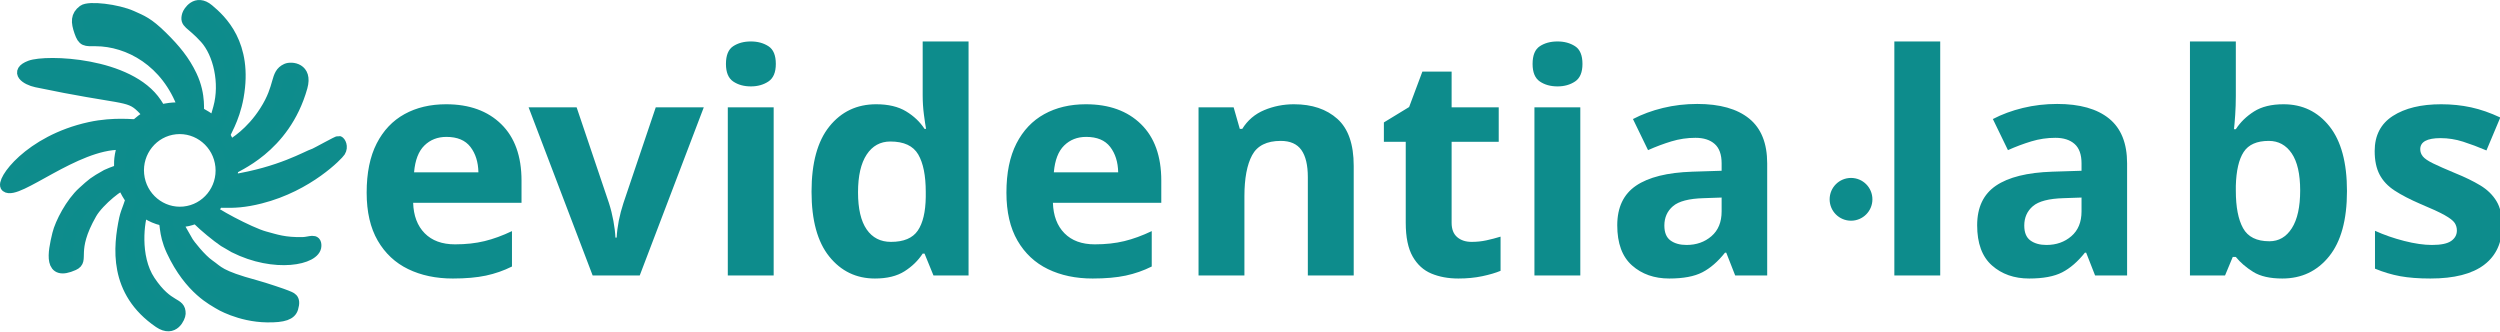
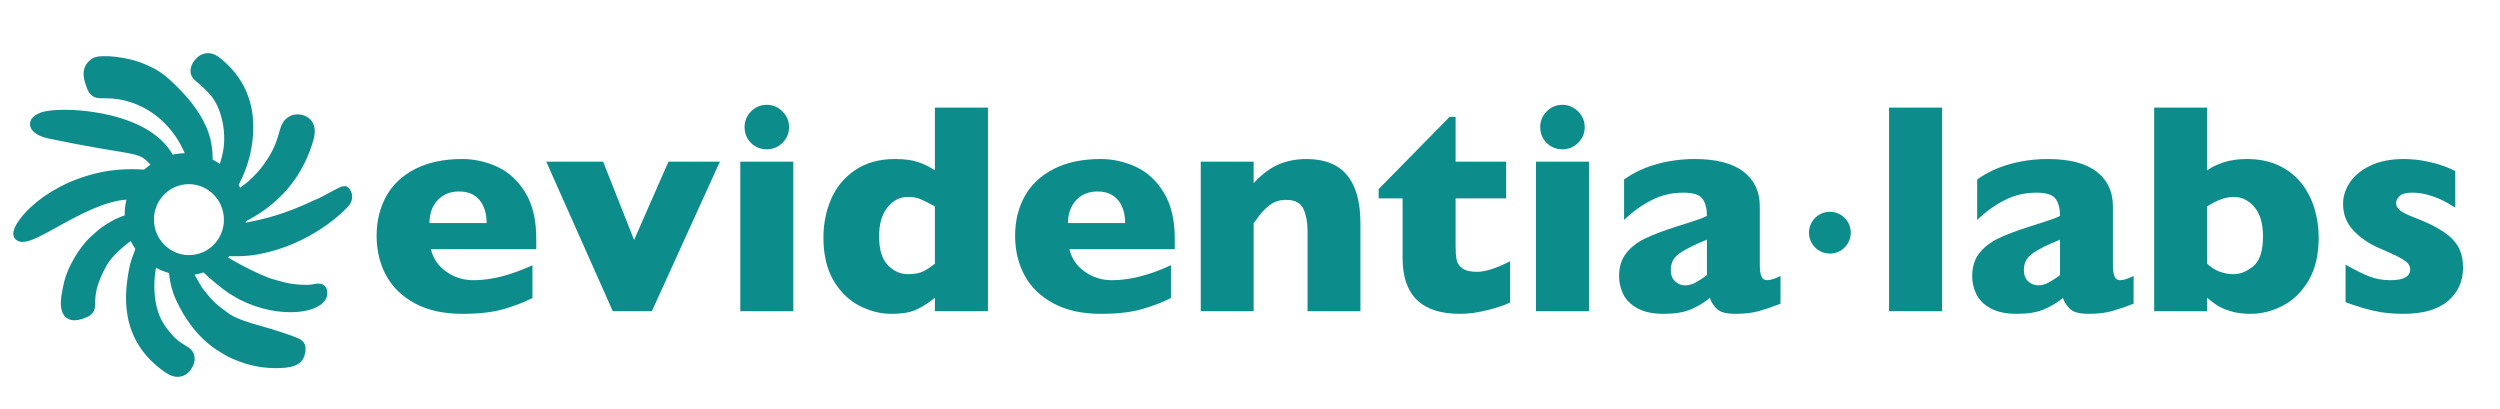
- <svg xmlns="http://www.w3.org/2000/svg" width="100%" height="100%" viewBox="0 0 2427 322" version="1.1" xml:space="preserve" style="fill-rule:evenodd;clip-rule:evenodd;stroke-linejoin:round;stroke-miterlimit:2;">
-   <g transform="matrix(1,0,0,1,-8.000708,-0.000729)">
-     <g transform="matrix(1,0,0,1,-11.19215,-653.8026)">
-       <g transform="matrix(0.319876,0,0,0.319876,23.63207,658.5314)">
-         <path d="M336.558,504.795C340.089,503.94 348.731,502.689 348.766,500.563C348.992,487.117 345.645,468.973 356.987,430.678C357.038,430.508 357.099,430.606 357.827,428.626C359.744,423.408 357.079,423.59 351.496,423.533C214.989,422.148 38.343,578.886 4.731,552.266C-13.349,537.948 74.083,411.981 258.539,371.725C334.535,355.139 395.938,365.27 398.851,362.885C416.072,348.782 415.65,348.443 434.119,336.013C438.054,333.364 416.336,312.304 414.488,310.512C375.137,272.352 356.438,288.491 96.638,234.008C65.018,227.377 29.794,203.167 77.322,185.038C125.999,166.471 378.979,174.389 460.915,298.239C461.886,299.707 469.775,311.631 471.873,317.317C473.188,320.878 500.827,309.478 536.468,312.856C540.65,313.252 543.498,314.775 542.015,310.659C491.789,171.17 375.713,109.508 276.5,109.232C244.638,109.144 238.051,111.622 227.626,81.457C217.369,51.781 216.565,32.906 238.464,16.443C255.738,3.457 342.412,13.924 386.427,33.708C416.563,47.254 435.199,53.619 477.68,95.316C517.808,134.703 546.403,169.684 567.646,214.434C597.631,277.602 585.53,325.78 590.676,327.11C597.814,328.956 625.759,346.151 633.661,354.308C636.149,356.877 637.937,354.218 649.444,312.485C670.308,236.811 649.304,146.867 608.378,101.596C564.226,52.756 546.408,57.905 554.996,29.663C557.219,22.354 580.809,-18.533 619.306,13.756C656.604,45.04 738.158,118.703 709.364,279.477C696.597,350.767 666.426,391.374 668.944,396.241C683.928,425.202 683.409,427.498 685.675,425.976C696.974,418.382 746.688,389.795 789.683,322.63C838.989,245.605 820.016,210.146 855.365,194.163C870.331,187.397 919.338,191.611 903.128,249.376C849.889,439.1 694.176,491.633 693.295,498.472C693.007,500.711 690.51,520.109 689.039,526.375C688.216,529.878 686.074,531.917 689.493,531.38C837.396,508.141 917.578,458.82 939.271,452.022C945.841,449.964 1011.025,412.97 1014.353,413.946C1018.791,415.248 1027.718,430.294 1018.364,445.421C1013.129,453.887 922.988,549.871 776.591,586.878C727.912,599.183 696.623,600.481 661.5,599.546L652.436,599.241C642.684,605.164 645.244,608.087 628.826,620.844C622.882,625.462 743.427,691.003 789.524,703.421C824.175,712.755 848.651,722.073 904.48,721.045C927.181,720.626 945.878,707.909 945.267,731.478C944.181,773.409 819.945,798.422 696.623,736.238C685.181,729.217 669.98,720.904 665.745,718.233C643.323,703.05 606.104,672.472 586.322,652.686C576.548,642.911 574.238,656.102 530.516,658.74C520.766,659.329 528.27,663.98 530.993,673.28C531.715,675.747 531.923,675.603 556.807,719.308C560.793,726.309 595.549,771.12 621.242,788.823C648.844,807.84 650.569,821.404 761.531,851.392C790.713,859.278 848.391,878.978 854.415,881.713C869.146,888.401 884.28,889.073 875.034,920.37C869.25,939.952 847.943,948.134 796.5,947.358C712.469,946.09 650.122,907.862 648.414,906.645C637.035,898.54 562.557,865.531 507.221,746.63C480.105,688.366 491.614,656.637 479.416,653.825C440.131,644.771 420.928,624.338 419.547,627.535C409.188,651.521 391.974,763.707 441.373,837.573C498.195,922.538 534.216,899.762 533.257,937.49C533.03,946.42 514.378,995.39 468.673,964.199C330.677,870.024 346.218,733.397 363.998,648.65C368.923,625.175 385.388,593.138 381.707,588.365C377.317,582.673 365.159,563.838 360.138,548.637C357.046,539.276 286.705,593.666 263.782,633.666C197.732,748.923 243.444,774.522 209.605,789.765C134.005,823.818 146.711,754.47 160.998,695.664C169.051,662.519 201.122,600.511 237.629,567.625C266.869,541.286 269.103,538.326 309.567,515.626C317.012,512.008 332.484,506.184 336.558,504.795ZM544.289,628.242C612.91,621.403 663,559.447 656.075,489.975C649.151,420.503 587.817,369.653 519.196,376.493C450.574,383.333 400.484,445.289 407.409,514.761C414.334,584.233 475.668,635.082 544.289,628.242Z" style="fill:rgb(13,140,140);stroke:rgb(14,140,140);stroke-width:32.56px;" />
-       </g>
+ <svg xmlns="http://www.w3.org/2000/svg" width="100%" height="100%" viewBox="0 0 2484 406" version="1.1" xml:space="preserve" style="fill-rule:evenodd;clip-rule:evenodd;stroke-linejoin:round;stroke-miterlimit:2;">
+   <g id="Artboard1" transform="matrix(1,0,0,1,-259,-748)">
+     <rect x="259" y="748" width="2484" height="406" style="fill:none;" />
+     <g transform="matrix(0.319876,0,0,0.319876,276.6321,805.5314)">
+       <path d="M336.558,504.795C340.089,503.94 348.731,502.689 348.766,500.563C348.992,487.117 345.645,468.973 356.987,430.678C357.038,430.508 357.099,430.606 357.827,428.626C359.744,423.408 357.079,423.59 351.496,423.533C214.989,422.148 38.343,578.886 4.731,552.266C-13.349,537.948 74.083,411.981 258.539,371.725C334.535,355.139 395.938,365.27 398.851,362.885C416.072,348.782 415.65,348.443 434.119,336.013C438.054,333.364 416.336,312.304 414.488,310.512C375.137,272.352 356.438,288.491 96.638,234.008C65.018,227.377 29.794,203.167 77.322,185.038C125.999,166.471 378.979,174.389 460.915,298.239C461.886,299.707 469.775,311.631 471.873,317.317C473.188,320.878 500.827,309.478 536.468,312.856C540.65,313.252 543.498,314.775 542.015,310.659C491.789,171.17 375.713,109.508 276.5,109.232C244.638,109.144 238.051,111.622 227.626,81.457C217.369,51.781 216.565,32.906 238.464,16.443C255.738,3.457 342.412,13.924 386.427,33.708C416.563,47.254 435.199,53.619 477.68,95.316C517.808,134.703 546.403,169.684 567.646,214.434C597.631,277.602 585.53,325.78 590.676,327.11C597.814,328.956 625.759,346.151 633.661,354.308C636.149,356.877 637.937,354.218 649.444,312.485C670.308,236.811 649.304,146.867 608.378,101.596C564.226,52.756 546.408,57.905 554.996,29.663C557.219,22.354 580.809,-18.533 619.306,13.756C656.604,45.04 738.158,118.703 709.364,279.477C696.597,350.767 666.426,391.374 668.944,396.241C683.928,425.202 683.409,427.498 685.675,425.976C696.974,418.382 746.688,389.795 789.683,322.63C838.989,245.605 820.016,210.146 855.365,194.163C870.331,187.397 919.338,191.611 903.128,249.376C849.889,439.1 694.176,491.633 693.295,498.472C693.007,500.711 690.51,520.109 689.039,526.375C688.216,529.878 686.074,531.917 689.493,531.38C837.396,508.141 917.578,458.82 939.271,452.022C945.841,449.964 1011.025,412.97 1014.353,413.946C1018.791,415.248 1027.718,430.294 1018.364,445.421C1013.129,453.887 922.988,549.871 776.591,586.878C727.912,599.183 696.623,600.481 661.5,599.546L652.436,599.241C642.684,605.164 645.244,608.087 628.826,620.844C622.882,625.462 743.427,691.003 789.524,703.421C824.175,712.755 848.651,722.073 904.48,721.045C927.181,720.626 945.878,707.909 945.267,731.478C944.181,773.409 819.945,798.422 696.623,736.238C685.181,729.217 669.98,720.904 665.745,718.233C643.323,703.05 606.104,672.472 586.322,652.686C576.548,642.911 574.238,656.102 530.516,658.74C520.766,659.329 528.27,663.98 530.993,673.28C531.715,675.747 531.923,675.603 556.807,719.308C560.793,726.309 595.549,771.12 621.242,788.823C648.844,807.84 650.569,821.404 761.531,851.392C790.713,859.278 848.391,878.978 854.415,881.713C869.146,888.401 884.28,889.073 875.034,920.37C869.25,939.952 847.943,948.134 796.5,947.358C712.469,946.09 650.122,907.862 648.414,906.645C637.035,898.54 562.557,865.531 507.221,746.63C480.105,688.366 491.614,656.637 479.416,653.825C440.131,644.771 420.928,624.338 419.547,627.535C409.188,651.521 391.974,763.707 441.373,837.573C498.195,922.538 534.216,899.762 533.257,937.49C533.03,946.42 514.378,995.39 468.673,964.199C330.677,870.024 346.218,733.397 363.998,648.65C368.923,625.175 385.388,593.138 381.707,588.365C377.317,582.673 365.159,563.838 360.138,548.637C357.046,539.276 286.705,593.666 263.782,633.666C197.732,748.923 243.444,774.522 209.605,789.765C134.005,823.818 146.711,754.47 160.998,695.664C169.051,662.519 201.122,600.511 237.629,567.625C266.869,541.286 269.103,538.326 309.567,515.626C317.012,512.008 332.484,506.184 336.558,504.795ZM544.289,628.242C612.91,621.403 663,559.447 656.075,489.975C649.151,420.503 587.817,369.653 519.196,376.493C450.574,383.333 400.484,445.289 407.409,514.761C414.334,584.233 475.668,635.082 544.289,628.242Z" style="fill:rgb(13,140,140);fill-opacity:1;stroke:rgb(14,140,140);stroke-width:32.56px;" />
    </g>
-     <g transform="matrix(1,0,0,1,-11.19215,-653.8026)">
-       <g transform="matrix(1.071782,0,0,1.071782,-74.26603,465.2741)">
-         <g transform="matrix(1.115478,0,0,1.115478,-283.9013,-1426.06)">
-           <g>
-             <g transform="matrix(1,0,0,1,619.162,1659.781)">
-               <text x="0px" y="0px" style="font-family:'GillSans-Bold', 'Gill Sans', sans-serif;font-weight:700;font-size:250px;fill:rgb(13,140,140);">evidentia la</text>
-             </g>
-             <g transform="matrix(1,0,0,1,2091.452,1659.781)">
-               <text x="0px" y="0px" style="font-family:'GillSans-Bold', 'Gill Sans', sans-serif;font-weight:700;font-size:250px;fill:rgb(13,140,140);">bs</text>
-             </g>
-           </g>
-         </g>
-       </g>
+     <g transform="matrix(1.19555,0,0,1.19555,-117.5463,-927.1518)">
+       <path d="M760.642,1608.267L673.117,1608.267C674.826,1615.836 679.018,1622.021 685.691,1626.822C692.364,1631.623 699.932,1634.024 708.396,1634.024C723.207,1634.024 739.564,1629.874 757.468,1621.573L757.468,1648.795C751.039,1652.131 743.247,1655.163 734.092,1657.889C724.936,1660.615 713.279,1661.978 699.118,1661.978C683.819,1661.978 670.798,1659.13 660.056,1653.433C649.314,1647.737 641.277,1640.006 635.947,1630.24C630.617,1620.474 627.951,1609.407 627.951,1597.037C627.951,1584.83 630.617,1573.905 635.947,1564.261C641.277,1554.617 649.314,1547.049 660.056,1541.556C670.798,1536.063 683.819,1533.316 699.118,1533.316C709.21,1533.316 718.955,1535.493 728.354,1539.847C737.754,1544.201 745.485,1551.322 751.548,1561.209C757.61,1571.097 760.642,1583.853 760.642,1599.478L760.642,1608.267ZM719.382,1586.539C719.382,1578.564 717.409,1572.196 713.462,1567.435C709.515,1562.674 703.838,1560.294 696.433,1560.294C689.109,1560.294 683.188,1562.715 678.672,1567.557C674.155,1572.399 671.897,1578.726 671.897,1586.539L719.382,1586.539Z" style="fill:rgb(13,140,140);" />
    </g>
-     <g transform="matrix(1,0,0,1,-11.19215,-653.8026)">
-       <g transform="matrix(1.105101,0,0,1.105101,632.604,366.5836)">
-         <circle cx="1071" cy="435" r="17" style="fill:rgb(13,140,140);stroke:rgb(14,140,140);stroke-width:3.58px;stroke-linecap:round;stroke-miterlimit:1.5;" />
-       </g>
+     <g transform="matrix(1.19555,0,0,1.19555,-117.5463,-927.1518)">
+       <path d="M913.23,1535.513L856.711,1659.781L824.241,1659.781L768.943,1535.513L816.184,1535.513L841.941,1600.577L870.505,1535.513L913.23,1535.513Z" style="fill:rgb(13,140,140);" />
+     </g>
+     <g transform="matrix(1.19555,0,0,1.19555,-117.5463,-927.1518)">
+       <path d="M970.725,1506.827C970.725,1511.954 968.894,1516.308 965.232,1519.888C961.57,1523.469 957.216,1525.259 952.17,1525.259C948.752,1525.259 945.639,1524.446 942.832,1522.818C940.024,1521.19 937.807,1518.973 936.179,1516.165C934.551,1513.358 933.738,1510.245 933.738,1506.827C933.738,1501.781 935.528,1497.427 939.109,1493.765C942.689,1490.103 947.043,1488.272 952.17,1488.272C957.216,1488.272 961.57,1490.103 965.232,1493.765C968.894,1497.427 970.725,1501.781 970.725,1506.827ZM974.265,1659.781L930.198,1659.781L930.198,1535.513L974.265,1535.513L974.265,1659.781Z" style="fill:rgb(13,140,140);" />
+     </g>
+     <g transform="matrix(1.19555,0,0,1.19555,-117.5463,-927.1518)">
+       <path d="M1136.008,1659.781L1091.941,1659.781L1091.941,1648.551C1087.302,1652.457 1082.399,1655.671 1077.231,1658.194C1072.064,1660.717 1064.922,1661.978 1055.808,1661.978C1046.775,1661.978 1037.904,1659.74 1029.197,1655.264C1020.489,1650.788 1013.327,1643.81 1007.712,1634.329C1002.097,1624.849 999.289,1612.906 999.289,1598.502C999.289,1587.19 1001.405,1576.59 1005.637,1566.702C1009.869,1556.815 1016.501,1548.778 1025.534,1542.593C1034.568,1536.409 1045.635,1533.316 1058.738,1533.316C1066.876,1533.316 1073.467,1534.211 1078.513,1536.002C1083.559,1537.792 1088.034,1540.071 1091.941,1542.838L1091.941,1490.592L1136.008,1490.592L1136.008,1659.781ZM1091.941,1620.23L1091.941,1572.745C1086.814,1569.897 1082.806,1567.862 1079.917,1566.641C1077.028,1565.421 1073.63,1564.81 1069.724,1564.81C1062.807,1564.81 1057.049,1567.74 1052.451,1573.599C1047.853,1579.459 1045.554,1587.434 1045.554,1597.525C1045.554,1608.511 1047.975,1616.507 1052.817,1621.512C1057.659,1626.517 1063.295,1629.019 1069.724,1629.019C1075.014,1629.019 1079.286,1628.185 1082.541,1626.517C1085.796,1624.849 1088.93,1622.753 1091.941,1620.23Z" style="fill:rgb(13,140,140);" />
+     </g>
+     <g transform="matrix(1.19555,0,0,1.19555,-117.5463,-927.1518)">
+       <path d="M1291.282,1608.267L1203.757,1608.267C1205.466,1615.836 1209.657,1622.021 1216.33,1626.822C1223.004,1631.623 1230.572,1634.024 1239.035,1634.024C1253.847,1634.024 1270.204,1629.874 1288.108,1621.573L1288.108,1648.795C1281.679,1652.131 1273.887,1655.163 1264.731,1657.889C1255.576,1660.615 1243.918,1661.978 1229.758,1661.978C1214.459,1661.978 1201.438,1659.13 1190.696,1653.433C1179.953,1647.737 1171.917,1640.006 1166.587,1630.24C1161.256,1620.474 1158.591,1609.407 1158.591,1597.037C1158.591,1584.83 1161.256,1573.905 1166.587,1564.261C1171.917,1554.617 1179.953,1547.049 1190.696,1541.556C1201.438,1536.063 1214.459,1533.316 1229.758,1533.316C1239.849,1533.316 1249.595,1535.493 1258.994,1539.847C1268.393,1544.201 1276.124,1551.322 1282.187,1561.209C1288.25,1571.097 1291.282,1583.853 1291.282,1599.478L1291.282,1608.267ZM1250.022,1586.539C1250.022,1578.564 1248.048,1572.196 1244.101,1567.435C1240.154,1562.674 1234.478,1560.294 1227.073,1560.294C1219.748,1560.294 1213.828,1562.715 1209.311,1567.557C1204.795,1572.399 1202.536,1578.726 1202.536,1586.539L1250.022,1586.539Z" style="fill:rgb(13,140,140);" />
+     </g>
+     <g transform="matrix(1.19555,0,0,1.19555,-117.5463,-927.1518)">
+       <path d="M1445.578,1659.781L1401.633,1659.781L1401.633,1592.764C1401.633,1585.928 1400.514,1579.967 1398.276,1574.881C1396.038,1569.795 1391.135,1567.252 1383.567,1567.252C1379.986,1567.252 1376.832,1567.923 1374.106,1569.266C1371.38,1570.609 1368.939,1572.338 1366.782,1574.454C1364.625,1576.57 1362.815,1578.604 1361.35,1580.557C1359.885,1582.51 1358.38,1584.586 1356.833,1586.783L1356.833,1659.781L1312.888,1659.781L1312.888,1535.513L1356.833,1535.513L1356.833,1553.336C1363.751,1545.93 1370.688,1540.742 1377.646,1537.772C1384.604,1534.801 1392.356,1533.316 1400.901,1533.316C1430.686,1533.316 1445.578,1551.138 1445.578,1586.783L1445.578,1659.781Z" style="fill:rgb(13,140,140);" />
+     </g>
+     <g transform="matrix(1.19555,0,0,1.19555,-117.5463,-927.1518)">
+       <path d="M1569.968,1652.579C1565.411,1654.776 1559.124,1656.892 1551.108,1658.926C1543.092,1660.961 1535.422,1661.978 1528.098,1661.978C1496.441,1661.978 1480.613,1646.516 1480.613,1615.592L1480.613,1566.031L1460.715,1566.031L1460.715,1558.341L1519.675,1498.282L1524.68,1498.282L1524.68,1535.513L1566.672,1535.513L1566.672,1566.031L1524.68,1566.031L1524.68,1605.826C1524.68,1610.465 1524.965,1614.208 1525.534,1617.056C1526.104,1619.905 1527.711,1622.285 1530.356,1624.197C1533.001,1626.11 1537.009,1627.066 1542.38,1627.066C1549.379,1627.066 1558.575,1624.136 1569.968,1618.277L1569.968,1652.579Z" style="fill:rgb(13,140,140);" />
+     </g>
+     <g transform="matrix(1.19555,0,0,1.19555,-117.5463,-927.1518)">
+       <path d="M1631.98,1506.827C1631.98,1511.954 1630.149,1516.308 1626.487,1519.888C1622.824,1523.469 1618.471,1525.259 1613.425,1525.259C1610.007,1525.259 1606.894,1524.446 1604.087,1522.818C1601.279,1521.19 1599.061,1518.973 1597.434,1516.165C1595.806,1513.358 1594.992,1510.245 1594.992,1506.827C1594.992,1501.781 1596.783,1497.427 1600.364,1493.765C1603.944,1490.103 1608.298,1488.272 1613.425,1488.272C1618.471,1488.272 1622.824,1490.103 1626.487,1493.765C1630.149,1497.427 1631.98,1501.781 1631.98,1506.827ZM1635.52,1659.781L1591.452,1659.781L1591.452,1535.513L1635.52,1535.513L1635.52,1659.781Z" style="fill:rgb(13,140,140);" />
+     </g>
+     <g transform="matrix(1.19555,0,0,1.19555,-117.5463,-927.1518)">
+       <path d="M1794.699,1653.555C1788.27,1656.078 1782.33,1658.113 1776.877,1659.659C1771.425,1661.205 1764.874,1661.978 1757.224,1661.978C1749.981,1661.978 1744.935,1660.697 1742.087,1658.133C1739.239,1655.57 1737.204,1652.457 1735.984,1648.795C1731.264,1652.62 1726.015,1655.773 1720.237,1658.255C1714.459,1660.737 1706.89,1661.978 1697.532,1661.978C1688.498,1661.978 1681.194,1660.412 1675.62,1657.279C1670.045,1654.145 1666.139,1650.198 1663.901,1645.438C1661.663,1640.677 1660.544,1635.774 1660.544,1630.728C1660.544,1623.079 1662.477,1616.751 1666.343,1611.746C1670.208,1606.741 1675.396,1602.652 1681.907,1599.478C1688.417,1596.304 1697.043,1593.009 1707.785,1589.591C1713.889,1587.637 1718.507,1586.152 1721.64,1585.135C1724.774,1584.118 1727.113,1583.324 1728.659,1582.755C1730.206,1582.185 1731.833,1581.453 1733.542,1580.557C1733.542,1574.535 1732.322,1569.815 1729.88,1566.397C1727.439,1562.979 1722.149,1561.27 1714.011,1561.27C1704.408,1561.27 1695.497,1563.386 1687.278,1567.618C1679.058,1571.85 1671.531,1577.302 1664.695,1583.975L1664.695,1550.284C1670.147,1546.378 1676.047,1543.183 1682.395,1540.701C1688.742,1538.219 1695.375,1536.368 1702.292,1535.147C1709.21,1533.926 1716.208,1533.316 1723.288,1533.316C1741.273,1533.316 1754.803,1536.795 1763.877,1543.753C1772.951,1550.711 1777.488,1560.294 1777.488,1572.501L1777.488,1620.474C1777.488,1625.032 1777.915,1628.429 1778.769,1630.667C1779.624,1632.905 1781.19,1634.024 1783.469,1634.024C1786.236,1634.024 1789.979,1632.844 1794.699,1630.484L1794.699,1653.555ZM1733.542,1629.752L1733.542,1600.333C1723.126,1604.565 1715.517,1608.369 1710.715,1611.746C1705.914,1615.124 1703.513,1619.701 1703.513,1625.479C1703.513,1629.63 1704.713,1632.803 1707.114,1635.001C1709.515,1637.198 1712.302,1638.297 1715.476,1638.297C1718.487,1638.297 1721.478,1637.462 1724.448,1635.794C1727.418,1634.126 1730.45,1632.112 1733.542,1629.752Z" style="fill:rgb(13,140,140);" />
+     </g>
+     <g transform="matrix(1.19555,0,0,1.19555,-117.5463,-927.1518)">
+       <rect x="1884.909" y="1490.592" width="44.067" height="169.189" style="fill:rgb(13,140,140);" />
+     </g>
+     <g transform="matrix(1.19555,0,0,1.19555,-117.5463,-927.1518)">
+       <path d="M2088.157,1653.555C2081.727,1656.078 2075.787,1658.113 2070.334,1659.659C2064.882,1661.205 2058.331,1661.978 2050.681,1661.978C2043.438,1661.978 2038.393,1660.697 2035.544,1658.133C2032.696,1655.57 2030.661,1652.457 2029.441,1648.795C2024.721,1652.62 2019.472,1655.773 2013.694,1658.255C2007.916,1660.737 2000.347,1661.978 1990.989,1661.978C1981.955,1661.978 1974.651,1660.412 1969.077,1657.279C1963.502,1654.145 1959.596,1650.198 1957.358,1645.438C1955.12,1640.677 1954.001,1635.774 1954.001,1630.728C1954.001,1623.079 1955.934,1616.751 1959.8,1611.746C1963.665,1606.741 1968.853,1602.652 1975.364,1599.478C1981.874,1596.304 1990.5,1593.009 2001.242,1589.591C2007.346,1587.637 2011.964,1586.152 2015.097,1585.135C2018.231,1584.118 2020.57,1583.324 2022.116,1582.755C2023.663,1582.185 2025.29,1581.453 2026.999,1580.557C2026.999,1574.535 2025.779,1569.815 2023.337,1566.397C2020.896,1562.979 2015.606,1561.27 2007.468,1561.27C1997.865,1561.27 1988.954,1563.386 1980.735,1567.618C1972.515,1571.85 1964.988,1577.302 1958.152,1583.975L1958.152,1550.284C1963.604,1546.378 1969.504,1543.183 1975.852,1540.701C1982.199,1538.219 1988.832,1536.368 1995.749,1535.147C2002.667,1533.926 2009.665,1533.316 2016.745,1533.316C2034.73,1533.316 2048.26,1536.795 2057.334,1543.753C2066.408,1550.711 2070.945,1560.294 2070.945,1572.501L2070.945,1620.474C2070.945,1625.032 2071.372,1628.429 2072.226,1630.667C2073.081,1632.905 2074.647,1634.024 2076.926,1634.024C2079.693,1634.024 2083.436,1632.844 2088.157,1630.484L2088.157,1653.555ZM2026.999,1629.752L2026.999,1600.333C2016.583,1604.565 2008.974,1608.369 2004.172,1611.746C1999.371,1615.124 1996.97,1619.701 1996.97,1625.479C1996.97,1629.63 1998.17,1632.803 2000.571,1635.001C2002.972,1637.198 2005.759,1638.297 2008.933,1638.297C2011.944,1638.297 2014.935,1637.462 2017.905,1635.794C2020.875,1634.126 2023.907,1632.112 2026.999,1629.752Z" style="fill:rgb(13,140,140);" />
+     </g>
+     <g transform="matrix(1.19555,0,0,1.19555,-117.5463,-927.1518)">
+       <path d="M2241.965,1598.502C2241.965,1612.906 2239.158,1624.849 2233.542,1634.329C2227.927,1643.81 2220.766,1650.788 2212.058,1655.264C2203.35,1659.74 2194.48,1661.978 2185.447,1661.978C2178.936,1661.978 2173.301,1661.225 2168.54,1659.72C2163.779,1658.214 2160.076,1656.587 2157.431,1654.837C2154.787,1653.087 2152.04,1650.992 2149.192,1648.551L2149.192,1659.781L2105.246,1659.781L2105.246,1490.592L2149.192,1490.592L2149.192,1542.838C2152.447,1540.315 2156.923,1538.097 2162.619,1536.185C2168.316,1534.272 2174.908,1533.316 2182.395,1533.316C2192.405,1533.316 2201.234,1535.127 2208.884,1538.748C2216.534,1542.37 2222.78,1547.273 2227.622,1553.458C2232.464,1559.643 2236.065,1566.58 2238.425,1574.271C2240.785,1581.961 2241.965,1590.038 2241.965,1598.502ZM2195.7,1597.525C2195.7,1586.864 2193.3,1578.747 2188.498,1573.172C2183.697,1567.598 2178,1564.81 2171.408,1564.81C2164.817,1564.81 2157.411,1567.455 2149.192,1572.745L2149.192,1620.23C2155.377,1626.09 2162.782,1629.019 2171.408,1629.019C2176.861,1629.019 2182.273,1626.802 2187.644,1622.366C2193.015,1617.931 2195.7,1609.651 2195.7,1597.525Z" style="fill:rgb(13,140,140);" />
+     </g>
+     <g transform="matrix(1.19555,0,0,1.19555,-117.5463,-927.1518)">
+       <path d="M2361.96,1623.526C2361.96,1634.919 2357.789,1644.176 2349.448,1651.297C2341.107,1658.418 2328.716,1661.978 2312.278,1661.978C2303.082,1661.978 2294.903,1661.144 2287.741,1659.476C2280.58,1657.808 2272.768,1655.427 2264.304,1652.335L2264.304,1621.085C2271.71,1625.316 2278.139,1628.531 2283.591,1630.728C2289.044,1632.926 2295.025,1634.024 2301.535,1634.024C2312.522,1634.024 2318.015,1631.013 2318.015,1624.991C2318.015,1622.956 2317.221,1621.146 2315.635,1619.559C2314.048,1617.972 2311.281,1616.182 2307.334,1614.188C2303.387,1612.194 2298.117,1609.814 2291.526,1607.047C2283.388,1603.466 2276.47,1598.664 2270.774,1592.642C2265.077,1586.62 2262.229,1579.255 2262.229,1570.548C2262.229,1564.363 2264.121,1558.422 2267.905,1552.725C2271.689,1547.029 2277.406,1542.37 2285.056,1538.748C2292.706,1535.127 2301.942,1533.316 2312.766,1533.316C2315.37,1533.316 2318.686,1533.499 2322.715,1533.865C2326.743,1534.232 2331.829,1535.188 2337.973,1536.734C2344.118,1538.28 2349.957,1540.478 2355.491,1543.326L2355.491,1573.721C2352.886,1572.175 2350.709,1570.873 2348.96,1569.815C2347.21,1568.757 2344.87,1567.577 2341.941,1566.275C2339.011,1564.973 2335.573,1563.813 2331.626,1562.796C2327.679,1561.779 2323.63,1561.27 2319.48,1561.27C2314.434,1561.27 2310.976,1562.247 2309.104,1564.2C2307.232,1566.153 2306.296,1568.106 2306.296,1570.059C2306.296,1572.094 2307.273,1573.986 2309.226,1575.736C2311.179,1577.485 2315.533,1579.662 2322.287,1582.266C2332.053,1586.01 2339.866,1589.855 2345.725,1593.802C2351.584,1597.749 2355.755,1602.082 2358.237,1606.802C2360.719,1611.523 2361.96,1617.097 2361.96,1623.526Z" style="fill:rgb(13,140,140);" />
+     </g>
+     <g transform="matrix(1.105101,0,0,1.105101,893.604,498.4772)">
+       <circle cx="1071" cy="435" r="17" style="fill:rgb(13,140,140);stroke:rgb(14,140,140);stroke-width:3.58px;stroke-linecap:round;stroke-miterlimit:1.5;" />
    </g>
  </g>
</svg>
